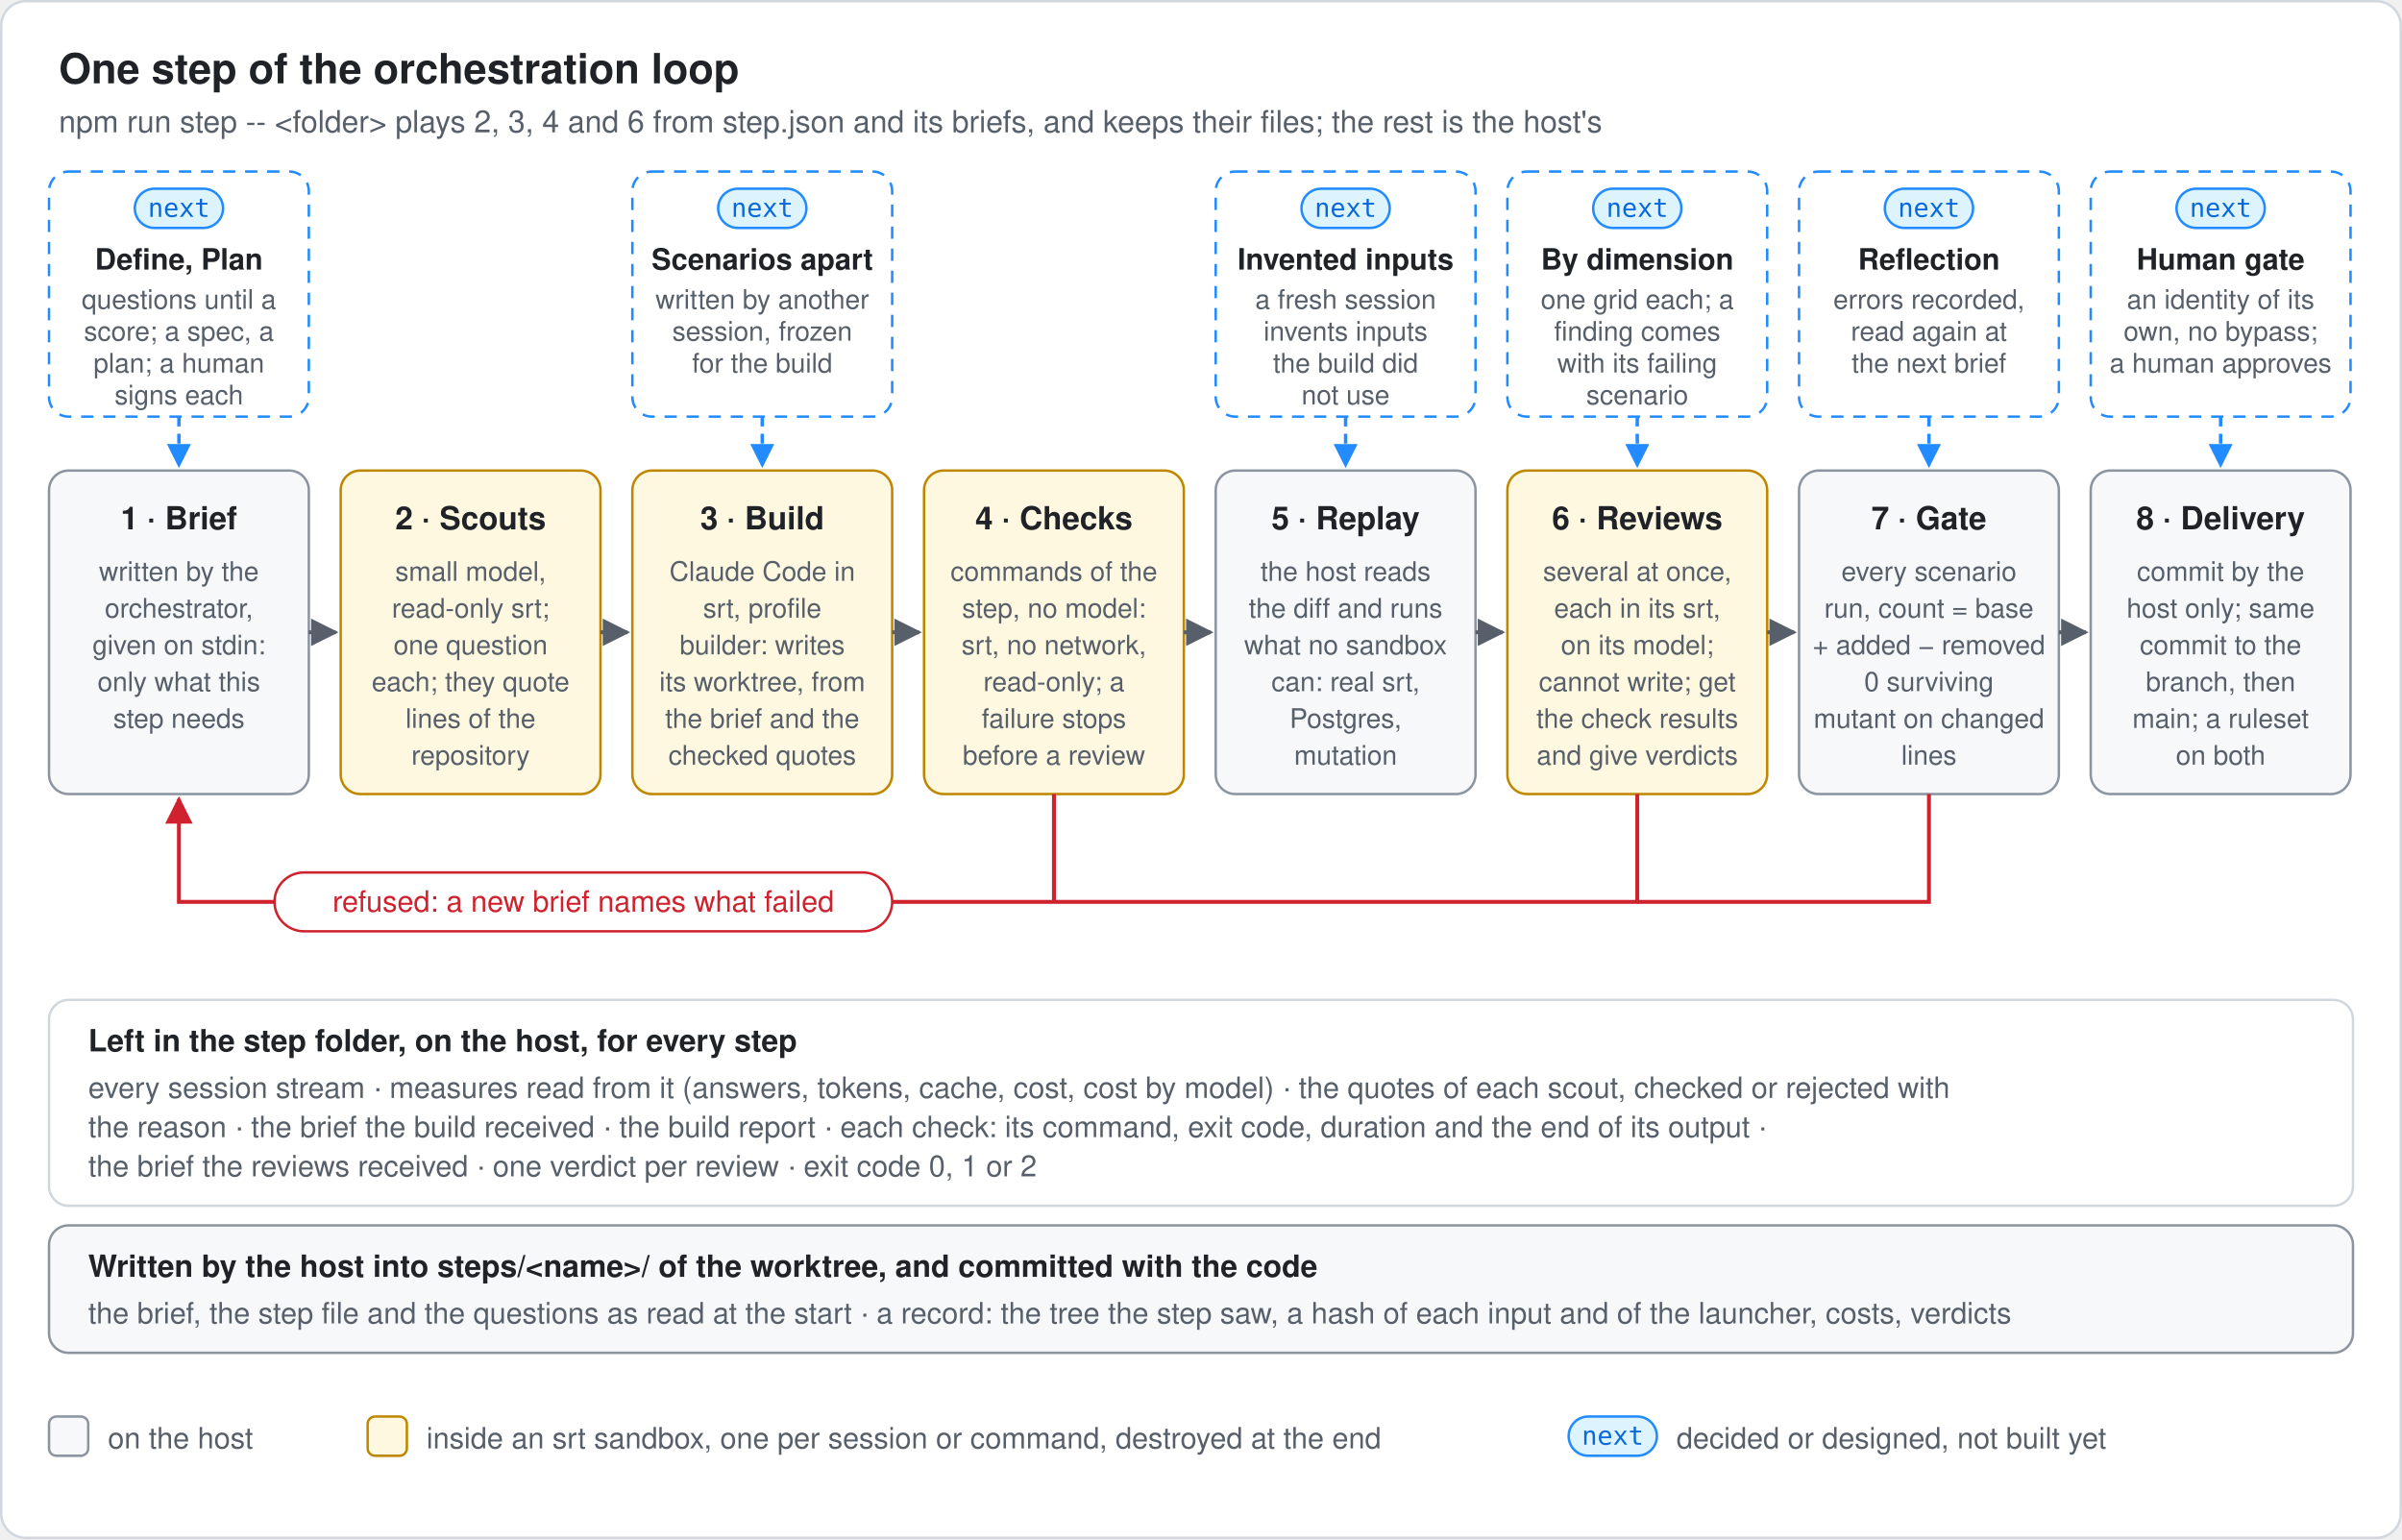
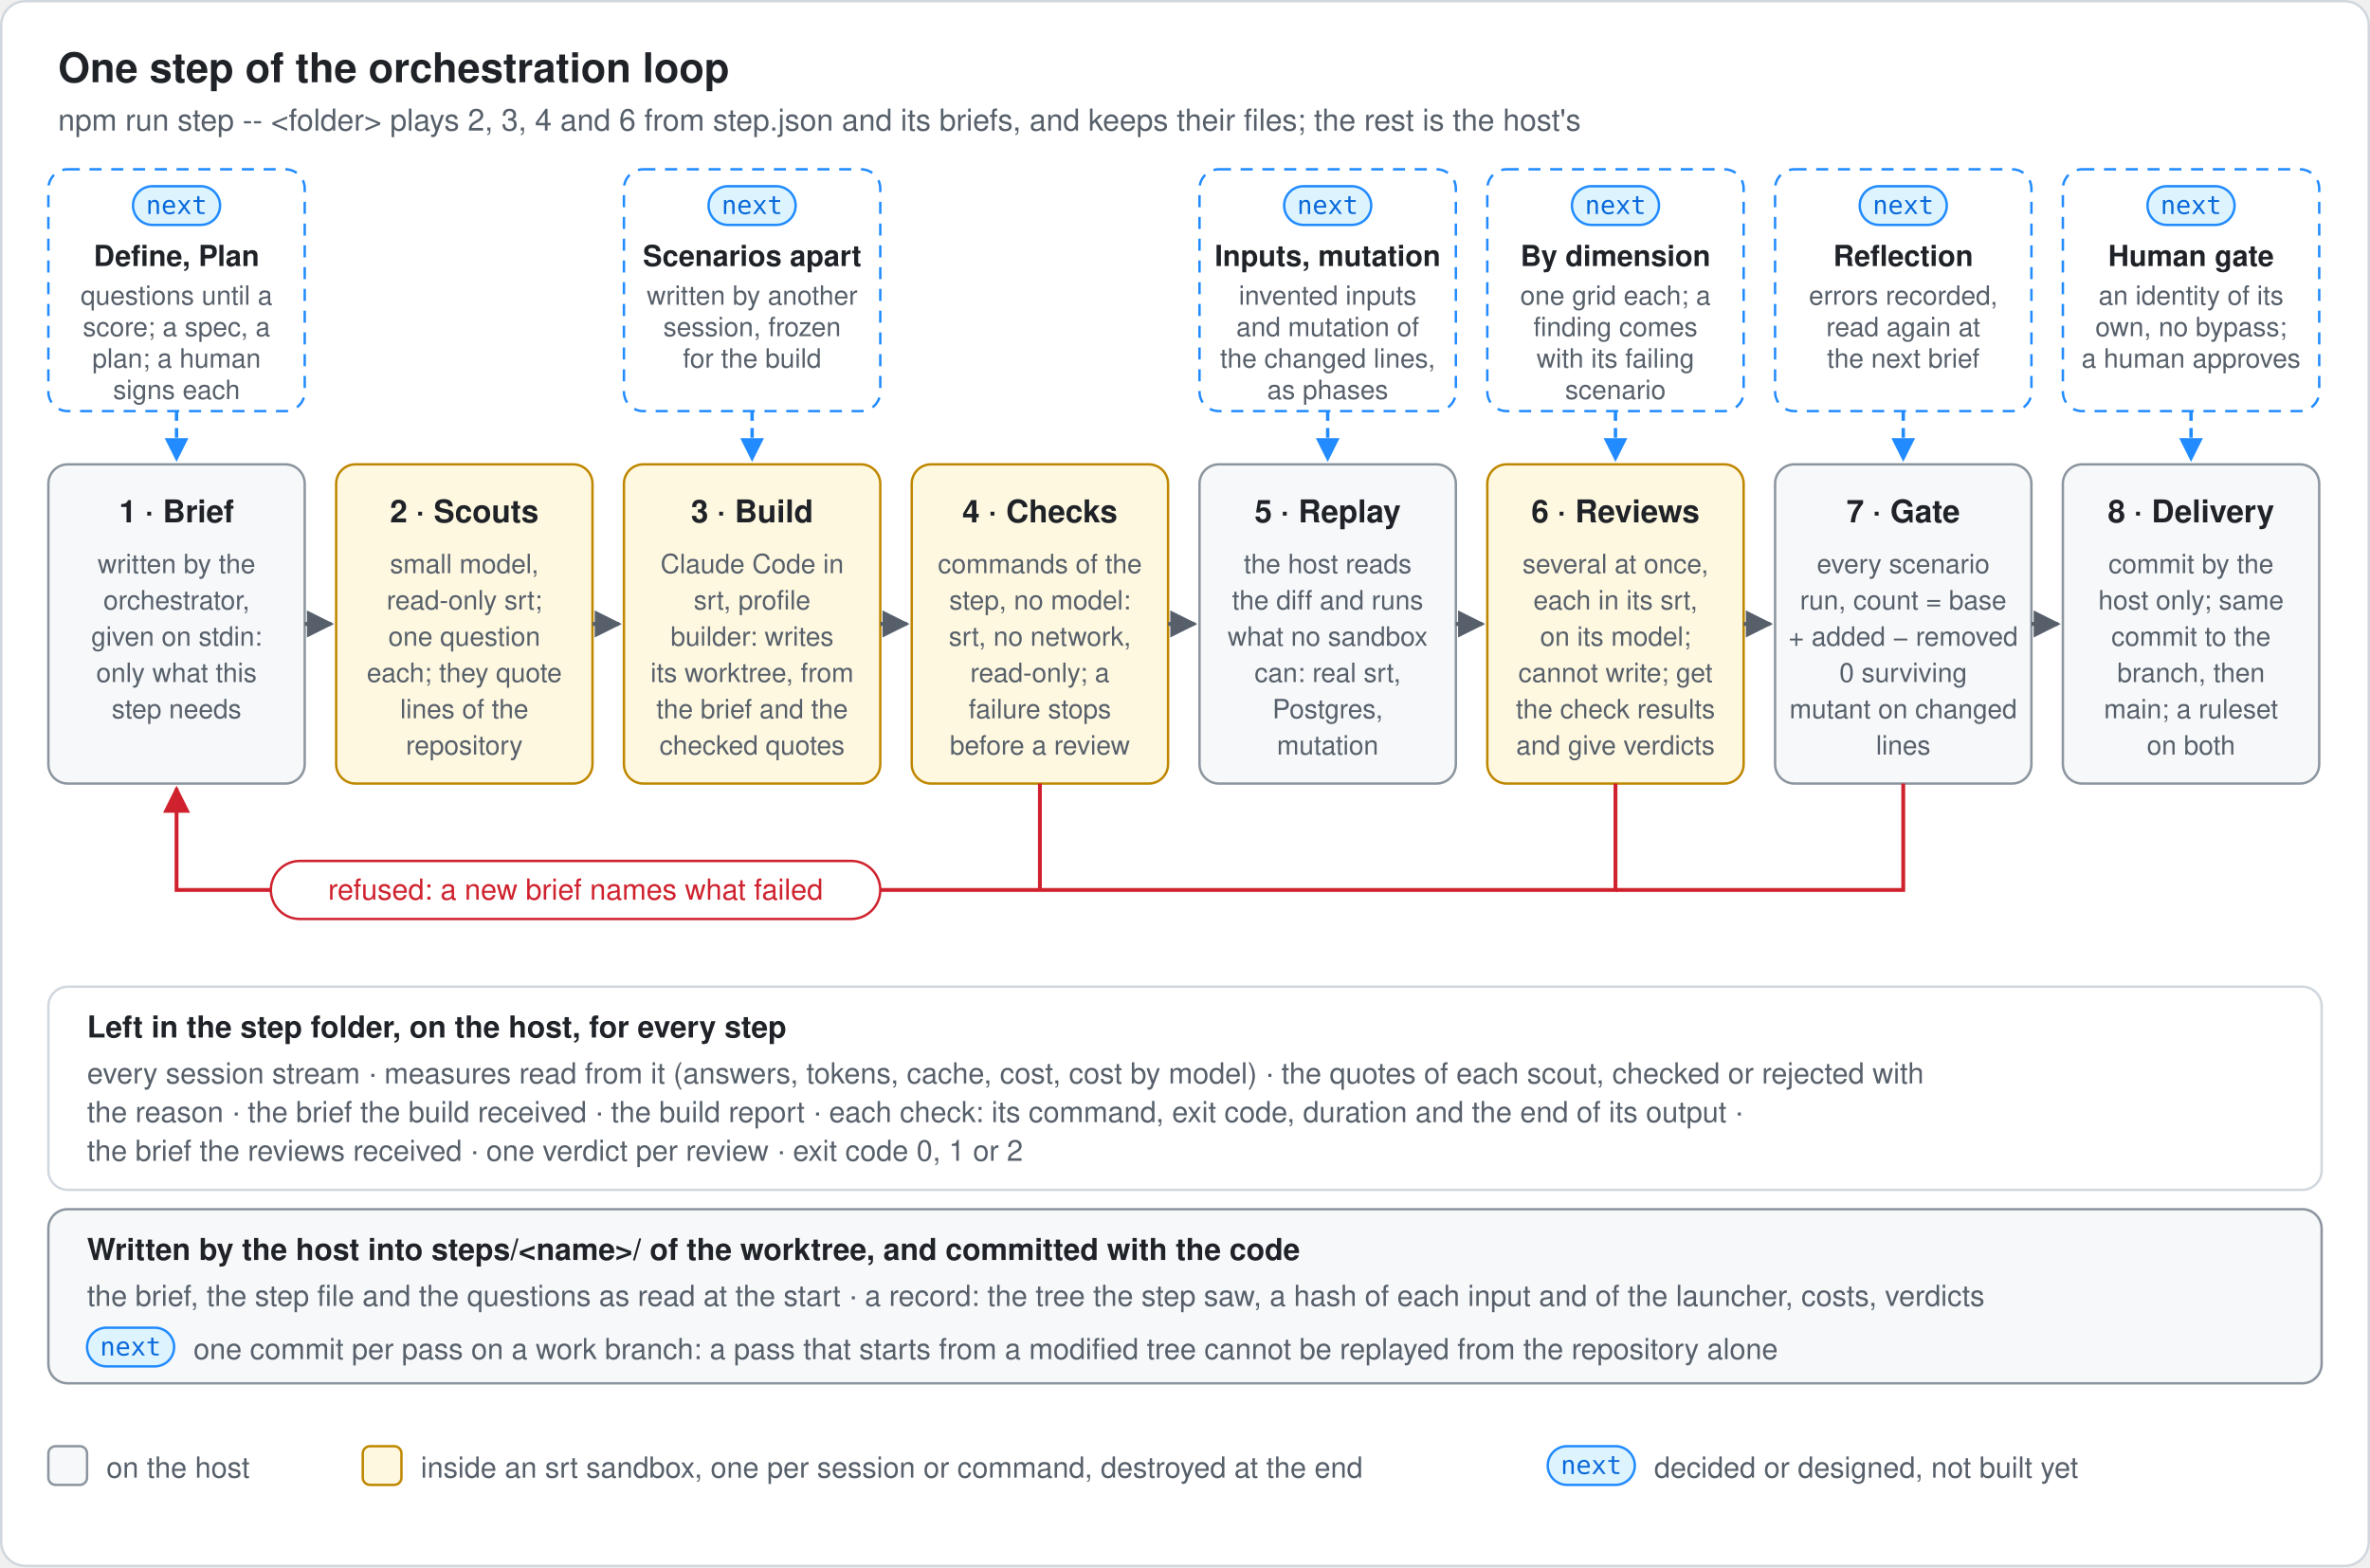
- <svg xmlns="http://www.w3.org/2000/svg" viewBox="0 0 980 628" width="980" height="628" role="img" aria-labelledby="t d" font-family="-apple-system, 'Segoe UI', Helvetica, Arial, sans-serif">
+ <svg xmlns="http://www.w3.org/2000/svg" viewBox="0 0 980 648" width="980" height="648" role="img" aria-labelledby="t d" font-family="-apple-system, 'Segoe UI', Helvetica, Arial, sans-serif">
  <defs>
    <marker id="a" viewBox="0 0 10 10" refX="9" refY="5" markerWidth="7" markerHeight="7" orient="auto-start-reverse">
      <path d="M0 0L10 5L0 10z" fill="#57606a" />
    </marker>
    <marker id="r" viewBox="0 0 10 10" refX="9" refY="5" markerWidth="7" markerHeight="7" orient="auto-start-reverse">
      <path d="M0 0L10 5L0 10z" fill="#cf222e" />
    </marker>
    <marker id="n" viewBox="0 0 10 10" refX="9" refY="5" markerWidth="7" markerHeight="7" orient="auto-start-reverse">
      <path d="M0 0L10 5L0 10z" fill="#218bff" />
    </marker>
  </defs>
-   <rect x="0.5" y="0.5" width="979" height="627" rx="10" fill="#ffffff" stroke="#d0d7de" />
+   <rect x="0.5" y="0.5" width="979" height="647" rx="10" fill="#ffffff" stroke="#d0d7de" />
  <text x="24" y="34" font-size="17" font-weight="600" fill="#1f2328">One step of the orchestration loop</text>
  <text x="24" y="54" font-size="12.5" fill="#57606a">npm run step -- &lt;folder&gt; plays 2, 3, 4 and 6 from step.json and its briefs, and keeps their files; the rest is the host's</text>
  <g font-size="11" fill="#57606a">
    <rect x="20" y="70" width="106" height="100" rx="8" fill="#ffffff" stroke="#218bff" stroke-dasharray="5 4" />
    <rect x="55" y="77" width="36" height="16" rx="8" fill="#ddf4ff" stroke="#218bff" />
    <text x="73" y="88.5" text-anchor="middle" font-family="ui-monospace, SFMono-Regular, Menlo, monospace" font-size="10.5" fill="#0969da">next</text>
    <text x="73" y="110" text-anchor="middle" font-weight="600" font-size="12" fill="#1f2328">Define, Plan</text>
    <text x="73" y="126" text-anchor="middle">questions until a</text>
    <text x="73" y="139" text-anchor="middle">score; a spec, a</text>
    <text x="73" y="152" text-anchor="middle">plan; a human</text>
    <text x="73" y="165" text-anchor="middle">signs each</text>
    <rect x="258" y="70" width="106" height="100" rx="8" fill="#ffffff" stroke="#218bff" stroke-dasharray="5 4" />
    <rect x="293" y="77" width="36" height="16" rx="8" fill="#ddf4ff" stroke="#218bff" />
    <text x="311" y="88.5" text-anchor="middle" font-family="ui-monospace, SFMono-Regular, Menlo, monospace" font-size="10.5" fill="#0969da">next</text>
    <text x="311" y="110" text-anchor="middle" font-weight="600" font-size="12" fill="#1f2328">Scenarios apart</text>
    <text x="311" y="126" text-anchor="middle">written by another</text>
    <text x="311" y="139" text-anchor="middle">session, frozen</text>
    <text x="311" y="152" text-anchor="middle">for the build</text>
    <rect x="496" y="70" width="106" height="100" rx="8" fill="#ffffff" stroke="#218bff" stroke-dasharray="5 4" />
    <rect x="531" y="77" width="36" height="16" rx="8" fill="#ddf4ff" stroke="#218bff" />
    <text x="549" y="88.5" text-anchor="middle" font-family="ui-monospace, SFMono-Regular, Menlo, monospace" font-size="10.5" fill="#0969da">next</text>
-     <text x="549" y="110" text-anchor="middle" font-weight="600" font-size="12" fill="#1f2328">Invented inputs</text>
-     <text x="549" y="126" text-anchor="middle">a fresh session</text>
-     <text x="549" y="139" text-anchor="middle">invents inputs</text>
-     <text x="549" y="152" text-anchor="middle">the build did</text>
-     <text x="549" y="165" text-anchor="middle">not use</text>
+     <text x="549" y="110" text-anchor="middle" font-weight="600" font-size="12" fill="#1f2328">Inputs, mutation</text>
+     <text x="549" y="126" text-anchor="middle">invented inputs</text>
+     <text x="549" y="139" text-anchor="middle">and mutation of</text>
+     <text x="549" y="152" text-anchor="middle">the changed lines,</text>
+     <text x="549" y="165" text-anchor="middle">as phases</text>
    <rect x="615" y="70" width="106" height="100" rx="8" fill="#ffffff" stroke="#218bff" stroke-dasharray="5 4" />
    <rect x="650" y="77" width="36" height="16" rx="8" fill="#ddf4ff" stroke="#218bff" />
    <text x="668" y="88.5" text-anchor="middle" font-family="ui-monospace, SFMono-Regular, Menlo, monospace" font-size="10.5" fill="#0969da">next</text>
    <text x="668" y="110" text-anchor="middle" font-weight="600" font-size="12" fill="#1f2328">By dimension</text>
    <text x="668" y="126" text-anchor="middle">one grid each; a</text>
    <text x="668" y="139" text-anchor="middle">finding comes</text>
    <text x="668" y="152" text-anchor="middle">with its failing</text>
    <text x="668" y="165" text-anchor="middle">scenario</text>
    <rect x="734" y="70" width="106" height="100" rx="8" fill="#ffffff" stroke="#218bff" stroke-dasharray="5 4" />
    <rect x="769" y="77" width="36" height="16" rx="8" fill="#ddf4ff" stroke="#218bff" />
    <text x="787" y="88.5" text-anchor="middle" font-family="ui-monospace, SFMono-Regular, Menlo, monospace" font-size="10.5" fill="#0969da">next</text>
    <text x="787" y="110" text-anchor="middle" font-weight="600" font-size="12" fill="#1f2328">Reflection</text>
    <text x="787" y="126" text-anchor="middle">errors recorded,</text>
    <text x="787" y="139" text-anchor="middle">read again at</text>
    <text x="787" y="152" text-anchor="middle">the next brief</text>
    <rect x="853" y="70" width="106" height="100" rx="8" fill="#ffffff" stroke="#218bff" stroke-dasharray="5 4" />
    <rect x="888" y="77" width="36" height="16" rx="8" fill="#ddf4ff" stroke="#218bff" />
    <text x="906" y="88.5" text-anchor="middle" font-family="ui-monospace, SFMono-Regular, Menlo, monospace" font-size="10.5" fill="#0969da">next</text>
    <text x="906" y="110" text-anchor="middle" font-weight="600" font-size="12" fill="#1f2328">Human gate</text>
    <text x="906" y="126" text-anchor="middle">an identity of its</text>
    <text x="906" y="139" text-anchor="middle">own, no bypass;</text>
    <text x="906" y="152" text-anchor="middle">a human approves</text>
  </g>
  <g stroke="#218bff" stroke-width="1.4" stroke-dasharray="4 3" fill="none" marker-end="url(#n)">
    <path d="M73 170V190" />
    <path d="M311 170V190" />
    <path d="M549 170V190" />
    <path d="M668 170V190" />
    <path d="M787 170V190" />
    <path d="M906 170V190" />
  </g>
  <g font-size="11" fill="#1f2328">
    <rect x="20" y="192" width="106" height="132" rx="8" fill="#f6f8fa" stroke="#8c959f" />
    <text x="73" y="216" text-anchor="middle" font-weight="600" font-size="13">1 · Brief</text>
    <text x="73" y="237" text-anchor="middle" fill="#57606a">written by the</text>
    <text x="73" y="252" text-anchor="middle" fill="#57606a">orchestrator,</text>
    <text x="73" y="267" text-anchor="middle" fill="#57606a">given on stdin:</text>
    <text x="73" y="282" text-anchor="middle" fill="#57606a">only what this</text>
    <text x="73" y="297" text-anchor="middle" fill="#57606a">step needs</text>
    <rect x="139" y="192" width="106" height="132" rx="8" fill="#fff8e1" stroke="#bf8700" />
    <text x="192" y="216" text-anchor="middle" font-weight="600" font-size="13">2 · Scouts</text>
    <text x="192" y="237" text-anchor="middle" fill="#57606a">small model,</text>
    <text x="192" y="252" text-anchor="middle" fill="#57606a">read-only srt;</text>
    <text x="192" y="267" text-anchor="middle" fill="#57606a">one question</text>
    <text x="192" y="282" text-anchor="middle" fill="#57606a">each; they quote</text>
    <text x="192" y="297" text-anchor="middle" fill="#57606a">lines of the</text>
    <text x="192" y="312" text-anchor="middle" fill="#57606a">repository</text>
    <rect x="258" y="192" width="106" height="132" rx="8" fill="#fff8e1" stroke="#bf8700" />
    <text x="311" y="216" text-anchor="middle" font-weight="600" font-size="13">3 · Build</text>
    <text x="311" y="237" text-anchor="middle" fill="#57606a">Claude Code in</text>
    <text x="311" y="252" text-anchor="middle" fill="#57606a">srt, profile</text>
    <text x="311" y="267" text-anchor="middle" fill="#57606a">builder: writes</text>
    <text x="311" y="282" text-anchor="middle" fill="#57606a">its worktree, from</text>
    <text x="311" y="297" text-anchor="middle" fill="#57606a">the brief and the</text>
    <text x="311" y="312" text-anchor="middle" fill="#57606a">checked quotes</text>
    <rect x="377" y="192" width="106" height="132" rx="8" fill="#fff8e1" stroke="#bf8700" />
    <text x="430" y="216" text-anchor="middle" font-weight="600" font-size="13">4 · Checks</text>
    <text x="430" y="237" text-anchor="middle" fill="#57606a">commands of the</text>
    <text x="430" y="252" text-anchor="middle" fill="#57606a">step, no model:</text>
    <text x="430" y="267" text-anchor="middle" fill="#57606a">srt, no network,</text>
    <text x="430" y="282" text-anchor="middle" fill="#57606a">read-only; a</text>
    <text x="430" y="297" text-anchor="middle" fill="#57606a">failure stops</text>
    <text x="430" y="312" text-anchor="middle" fill="#57606a">before a review</text>
    <rect x="496" y="192" width="106" height="132" rx="8" fill="#f6f8fa" stroke="#8c959f" />
    <text x="549" y="216" text-anchor="middle" font-weight="600" font-size="13">5 · Replay</text>
    <text x="549" y="237" text-anchor="middle" fill="#57606a">the host reads</text>
    <text x="549" y="252" text-anchor="middle" fill="#57606a">the diff and runs</text>
    <text x="549" y="267" text-anchor="middle" fill="#57606a">what no sandbox</text>
    <text x="549" y="282" text-anchor="middle" fill="#57606a">can: real srt,</text>
    <text x="549" y="297" text-anchor="middle" fill="#57606a">Postgres,</text>
    <text x="549" y="312" text-anchor="middle" fill="#57606a">mutation</text>
    <rect x="615" y="192" width="106" height="132" rx="8" fill="#fff8e1" stroke="#bf8700" />
    <text x="668" y="216" text-anchor="middle" font-weight="600" font-size="13">6 · Reviews</text>
    <text x="668" y="237" text-anchor="middle" fill="#57606a">several at once,</text>
    <text x="668" y="252" text-anchor="middle" fill="#57606a">each in its srt,</text>
    <text x="668" y="267" text-anchor="middle" fill="#57606a">on its model;</text>
    <text x="668" y="282" text-anchor="middle" fill="#57606a">cannot write; get</text>
    <text x="668" y="297" text-anchor="middle" fill="#57606a">the check results</text>
    <text x="668" y="312" text-anchor="middle" fill="#57606a">and give verdicts</text>
    <rect x="734" y="192" width="106" height="132" rx="8" fill="#f6f8fa" stroke="#8c959f" />
    <text x="787" y="216" text-anchor="middle" font-weight="600" font-size="13">7 · Gate</text>
    <text x="787" y="237" text-anchor="middle" fill="#57606a">every scenario</text>
    <text x="787" y="252" text-anchor="middle" fill="#57606a">run, count = base</text>
    <text x="787" y="267" text-anchor="middle" fill="#57606a">+ added − removed</text>
    <text x="787" y="282" text-anchor="middle" fill="#57606a">0 surviving</text>
    <text x="787" y="297" text-anchor="middle" fill="#57606a">mutant on changed</text>
    <text x="787" y="312" text-anchor="middle" fill="#57606a">lines</text>
    <rect x="853" y="192" width="106" height="132" rx="8" fill="#f6f8fa" stroke="#8c959f" />
    <text x="906" y="216" text-anchor="middle" font-weight="600" font-size="13">8 · Delivery</text>
    <text x="906" y="237" text-anchor="middle" fill="#57606a">commit by the</text>
    <text x="906" y="252" text-anchor="middle" fill="#57606a">host only; same</text>
    <text x="906" y="267" text-anchor="middle" fill="#57606a">commit to the</text>
    <text x="906" y="282" text-anchor="middle" fill="#57606a">branch, then</text>
    <text x="906" y="297" text-anchor="middle" fill="#57606a">main; a ruleset</text>
    <text x="906" y="312" text-anchor="middle" fill="#57606a">on both</text>
  </g>
  <g stroke="#57606a" stroke-width="1.6" fill="none" marker-end="url(#a)">
    <path d="M126 258H137" />
    <path d="M245 258H256" />
    <path d="M364 258H375" />
    <path d="M483 258H494" />
    <path d="M602 258H613" />
    <path d="M721 258H732" />
    <path d="M840 258H851" />
  </g>
  <g stroke="#cf222e" stroke-width="1.6" fill="none">
    <path d="M668 324V368H73V326" marker-end="url(#r)" />
    <path d="M787 324V368H668" />
    <path d="M430 324V368" />
  </g>
  <rect x="112" y="356" width="252" height="24" rx="12" fill="#ffffff" stroke="#cf222e" />
  <text x="238" y="372" text-anchor="middle" font-size="12" fill="#cf222e">refused: a new brief names what failed</text>
  <rect x="20" y="408" width="940" height="84" rx="8" fill="#ffffff" stroke="#d0d7de" />
  <text x="36" y="429" font-size="12.5" font-weight="600" fill="#1f2328">Left in the step folder, on the host, for every step</text>
  <text x="36" y="448" font-size="12" fill="#57606a">every session stream · measures read from it (answers, tokens, cache, cost, cost by model) · the quotes of each scout, checked or rejected with</text>
  <text x="36" y="464" font-size="12" fill="#57606a">the reason · the brief the build received · the build report · each check: its command, exit code, duration and the end of its output ·</text>
  <text x="36" y="480" font-size="12" fill="#57606a">the brief the reviews received · one verdict per review · exit code 0, 1 or 2</text>
-   <rect x="20" y="500" width="940" height="52" rx="8" fill="#f6f8fa" stroke="#8c959f" />
+   <rect x="20" y="500" width="940" height="72" rx="8" fill="#f6f8fa" stroke="#8c959f" />
  <text x="36" y="521" font-size="12.5" font-weight="600" fill="#1f2328">Written by the host into steps/&lt;name&gt;/ of the worktree, and committed with the code</text>
  <text x="36" y="540" font-size="12" fill="#57606a">the brief, the step file and the questions as read at the start · a record: the tree the step saw, a hash of each input and of the launcher, costs, verdicts</text>
-   <rect x="20" y="578" width="16" height="16" rx="3" fill="#f6f8fa" stroke="#8c959f" />
-   <text x="44" y="591" font-size="12" fill="#57606a">on the host</text>
-   <rect x="150" y="578" width="16" height="16" rx="3" fill="#fff8e1" stroke="#bf8700" />
-   <text x="174" y="591" font-size="12" fill="#57606a">inside an srt sandbox, one per session or command, destroyed at the end</text>
-   <rect x="640" y="578" width="36" height="16" rx="8" fill="#ddf4ff" stroke="#218bff" />
-   <text x="658" y="589.5" text-anchor="middle" font-family="ui-monospace, SFMono-Regular, Menlo, monospace" font-size="10.5" fill="#0969da">next</text>
-   <text x="684" y="591" font-size="12" fill="#57606a">decided or designed, not built yet</text>
+   <rect x="36" y="549" width="36" height="16" rx="8" fill="#ddf4ff" stroke="#218bff" />
+   <text x="54" y="560.5" text-anchor="middle" font-family="ui-monospace, SFMono-Regular, Menlo, monospace" font-size="10.5" fill="#0969da">next</text>
+   <text x="80" y="562" font-size="12" fill="#57606a">one commit per pass on a work branch: a pass that starts from a modified tree cannot be replayed from the repository alone</text>
+   <rect x="20" y="598" width="16" height="16" rx="3" fill="#f6f8fa" stroke="#8c959f" />
+   <text x="44" y="611" font-size="12" fill="#57606a">on the host</text>
+   <rect x="150" y="598" width="16" height="16" rx="3" fill="#fff8e1" stroke="#bf8700" />
+   <text x="174" y="611" font-size="12" fill="#57606a">inside an srt sandbox, one per session or command, destroyed at the end</text>
+   <rect x="640" y="598" width="36" height="16" rx="8" fill="#ddf4ff" stroke="#218bff" />
+   <text x="658" y="609.5" text-anchor="middle" font-family="ui-monospace, SFMono-Regular, Menlo, monospace" font-size="10.5" fill="#0969da">next</text>
+   <text x="684" y="611" font-size="12" fill="#57606a">decided or designed, not built yet</text>
</svg>
